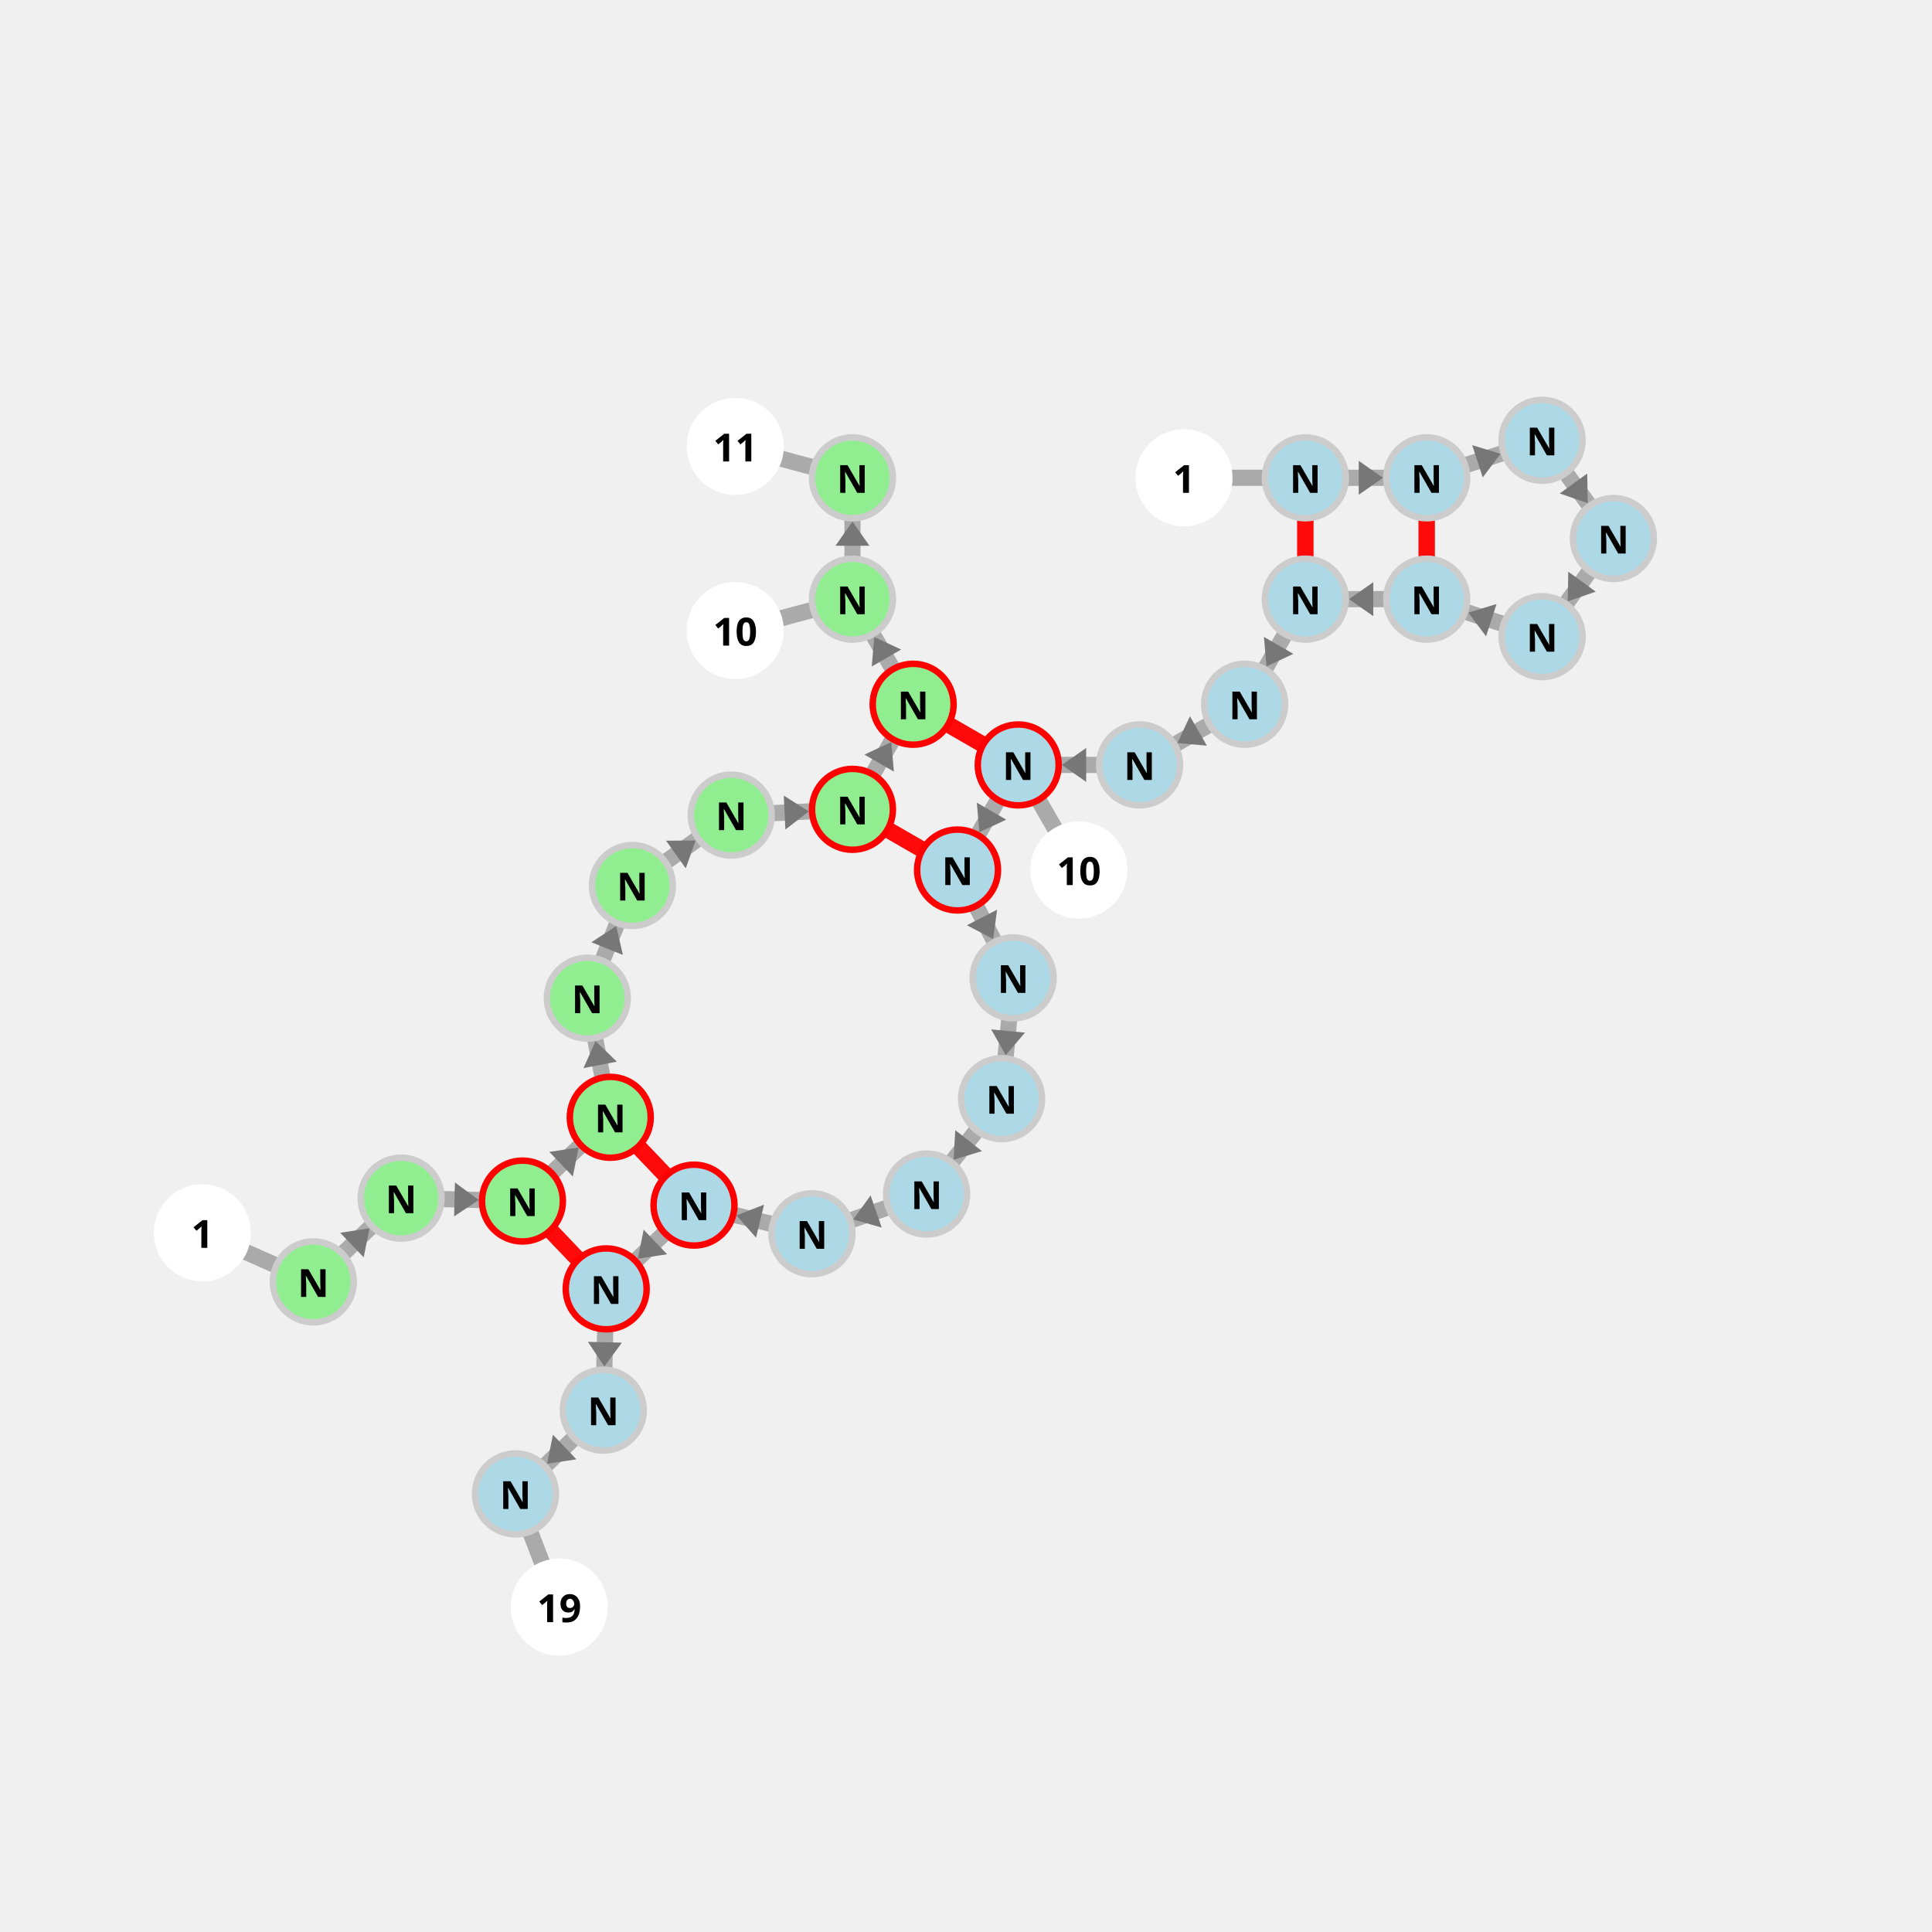
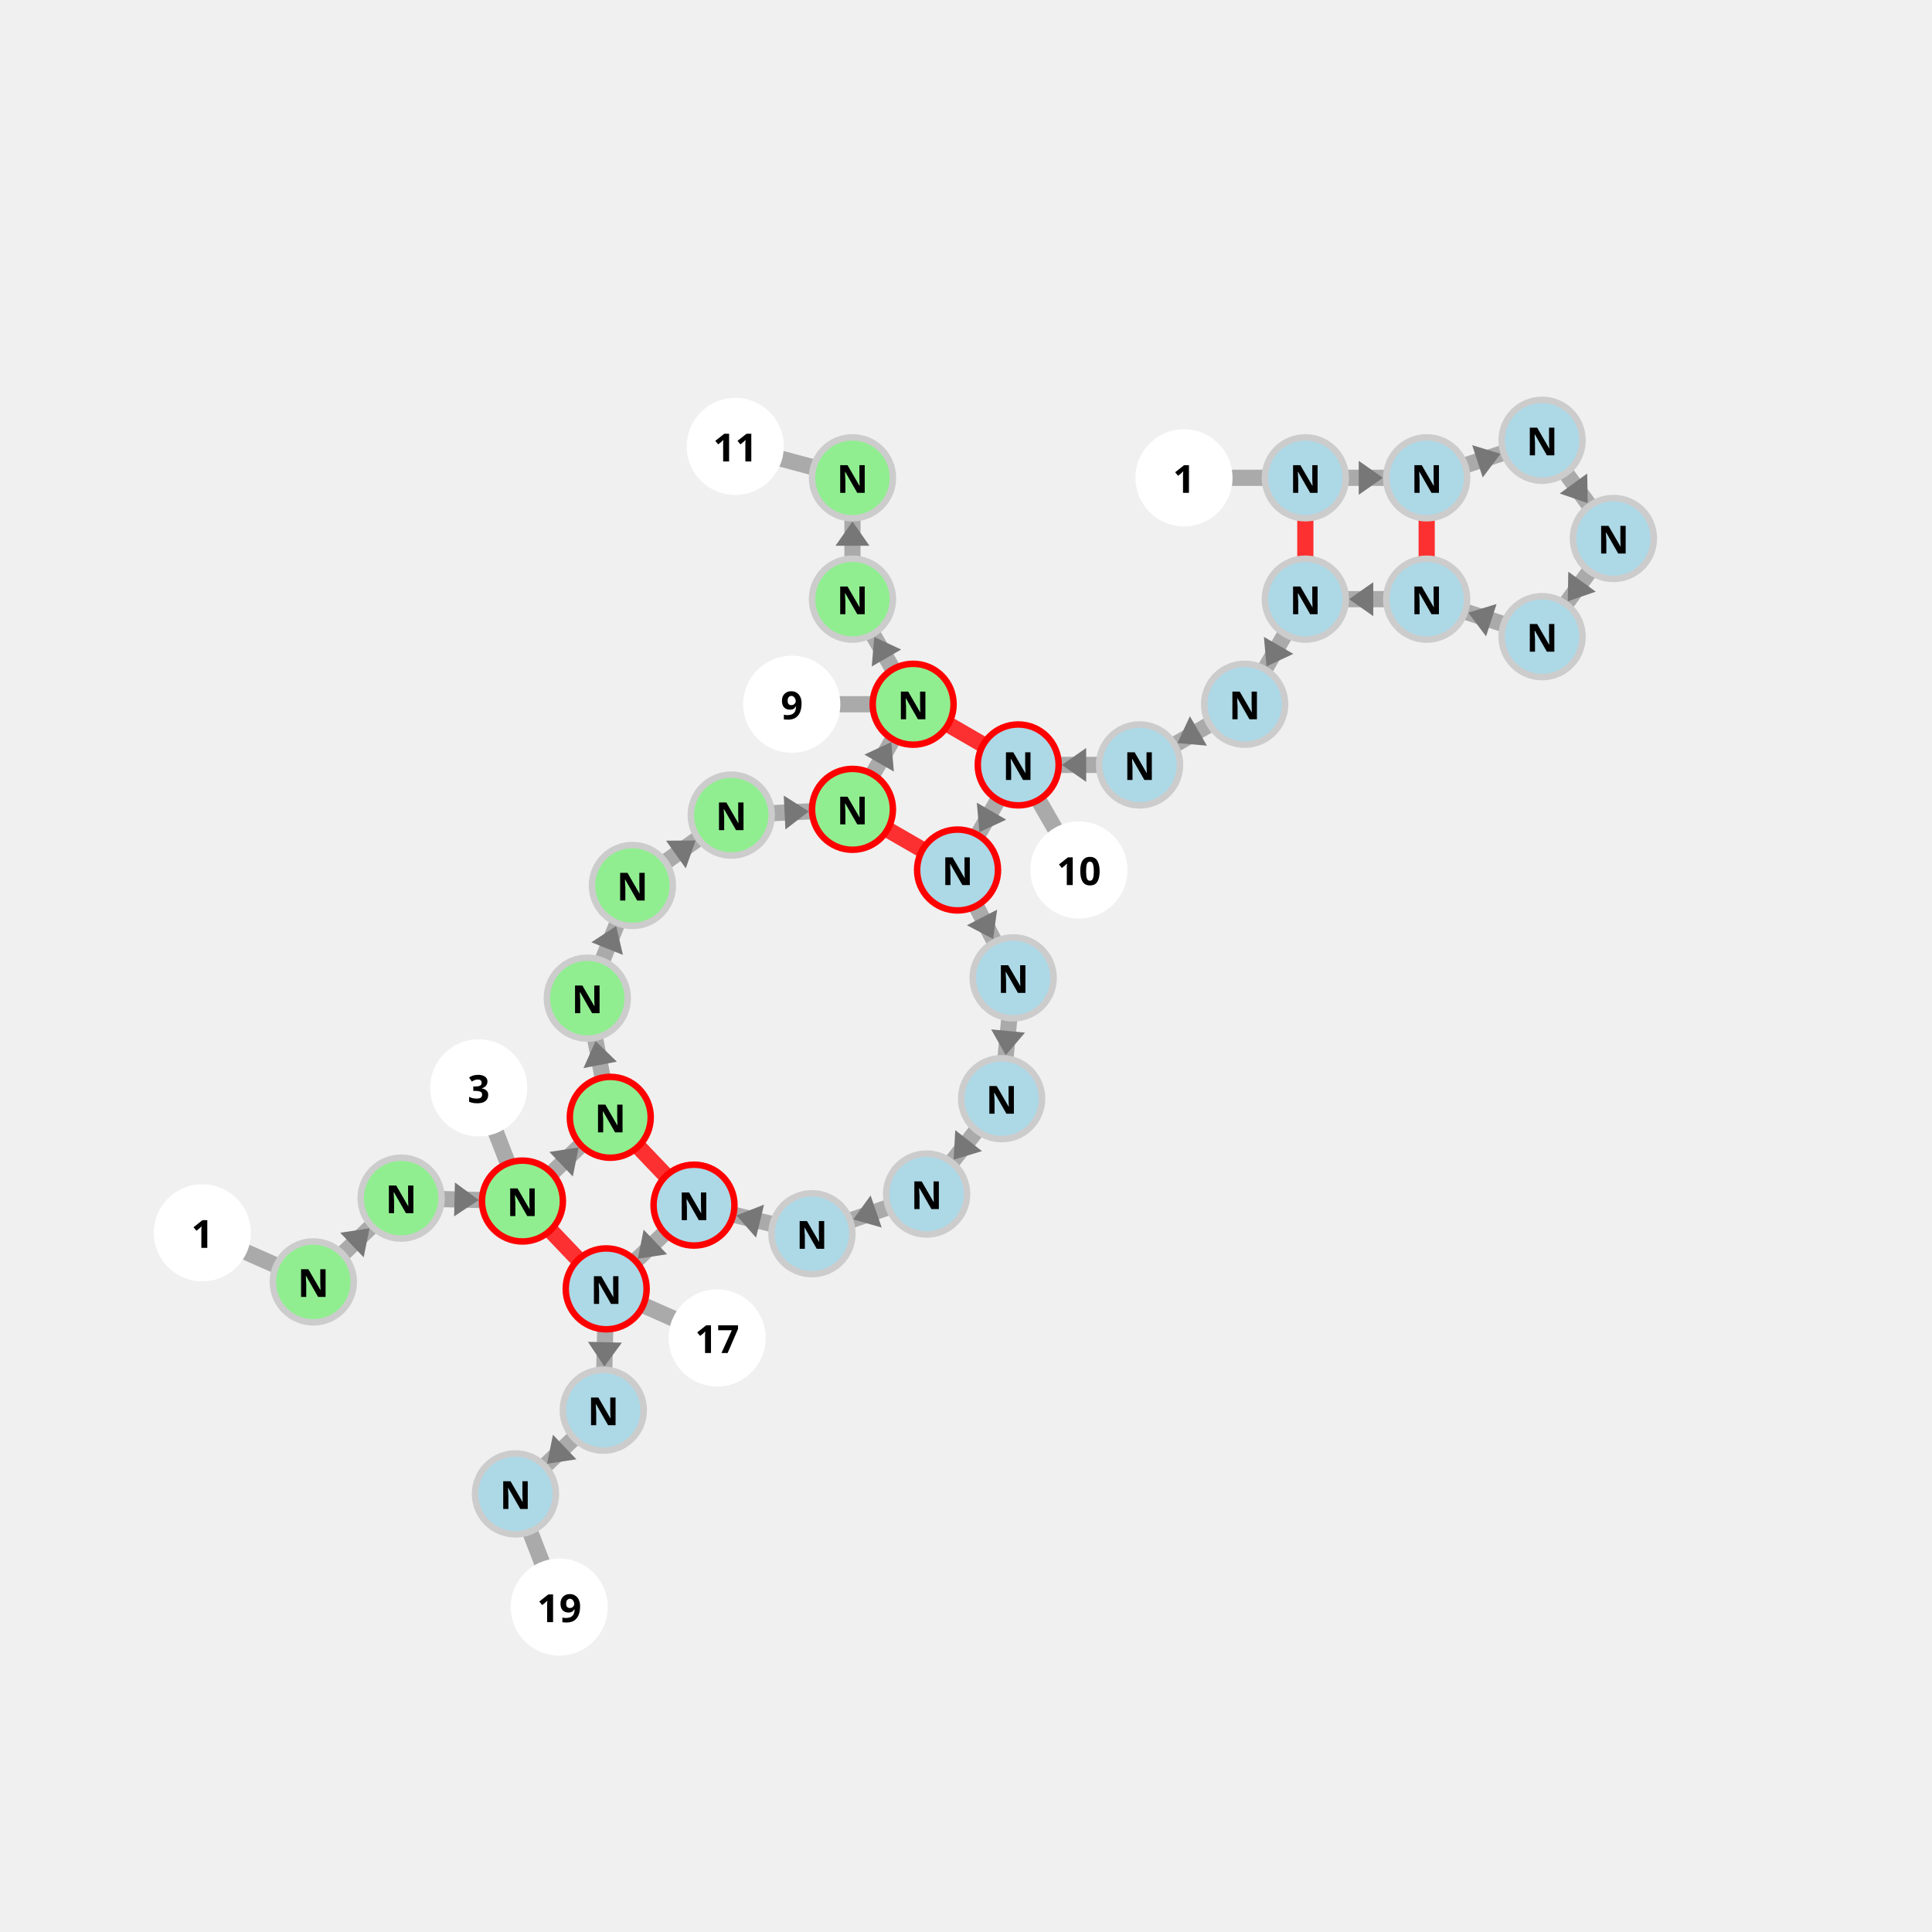
<svg xmlns="http://www.w3.org/2000/svg" viewBox="0 0 300 300">
  <style type="text/css">
 circle.fornac-node, polygon.fornac-node {
  stroke: #ccc;
  stroke-width: 0.8;
  opacity: 1;
  fill: white;
}

path.fornac-directionArrow {
  fill: #777;
  stroke: none;
  stroke-width: 0.8px;
}

g.fornac-plot {
    /* outline: 1px solid red; */
}

circle.fornac-node[base_type="a"] {
  fill: #dbdb8d;
}

circle.fornac-node[base_type="c"] {
  fill: #98df8a;
}

circle.fornac-node[base_type="g"] {
  fill: #ff9896;
}

circle.fornac-node[base_type="u"], circle.fornac-node[base_type="t"] {
  fill: #aec7e8;
}

.fornac-node &gt; text {
     pointer-events: none;
 }

circle.fornac-node[node_type="label"] {
    stroke: transparent;
    stroke-width: 0;
    fill: white;
    display: inline;
}

circle.fornac-node[node_type="protein"] {
    fill: gray;
    fill-opacity: 0.5;
    stroke-width: 4;
}

.fornac-selectedNode &gt; circle.fornac-node {
    stroke: red;
}

text.fornac-nodeLabel {
    font-weight: bold;
    font-family: Tahoma, Geneva, sans-serif;
    font-size: 0.4em;
    color: rgb(100,100,100);
    text-anchor: middle;
    alignment-baseline: middle;
    dominant-baseline: central;
    pointer-events: none;
    -webkit-touch-callout: none;
    -webkit-user-select: none;
    -khtml-user-select: none;
    -moz-user-select: none;
    -ms-user-select: none;
    user-select: none;
}

line.fornac-link {
  stroke: #999;
  stroke-opacity: 0.8;
  stroke-width: 2;
}

line.fornac-link[link_type="pseudoknot"] {
    stroke: red;
}

line.fornac-link[link_type="basepair"] {
  stroke: red;
}

line.fornac-link[link_type="intermolecule"] {
  stroke: blue;
}

line.fornac-link[link_type="chain_chain"] {
  stroke-dasharray: 3,3;
}

line.fornac-link[link_type="fake"] {
  stroke: green;
}

text.fornac-plotLabel {
    font-family: Tahoma, Geneva, sans-serif;
    font-weight: bolder;
    font-size: 1.2em;
    fill: rgba(200, 200, 200, 0.5);
    text-anchor: middle;
    alignment-baseline: central;
}

.fornac-transparent {
    fill: transparent;
    stroke-width: 0;
    stroke-opacity: 0;
    opacity: 0;
    visibility: hidden;
    pointer-events: none;
}

.fornac-dragLine {
  stroke: #999;
  stroke-width: 2;
  pointer-events: none;
}

.fornac-mouseEventHelper &gt; .extent {
  fill-opacity: .1;
  stroke: #fff;
  shape-rendering: crispEdges;
}

.d3-context-menu {
	position: absolute;
	display: none;
	background-color: #f2f2f2;
	border-radius: 4px;

	font-family: Arial, sans-serif;
	font-size: 14px;
	min-width: 150px;
	border: 1px solid #d4d4d4;

	z-index:1200;
}

.d3-context-menu ul {
	list-style-type: none;
	margin: 4px 0px;
	padding: 0px;
	cursor: default;
}

.d3-context-menu ul li {
	padding: 4px 16px;

	-webkit-touch-callout: none; /* iOS Safari */
	-webkit-user-select: none;   /* Chrome/Safari/Opera */
	-khtml-user-select: none;    /* Konqueror */
	-moz-user-select: none;      /* Firefox */
	-ms-user-select: none;       /* Internet Explorer/Edge */
	user-select: none;
}

.d3-context-menu ul li:hover {
	background-color: #4677f8;
	color: #fefefe;
}

.d3-context-menu-selected {
	background-color: #4677f8;
	color: #fefefe;
}

/*
	Header
*/

.d3-context-menu ul li.is-header
.d3-context-menu ul li.is-header:hover {
	background-color: #f2f2f2;
	color: #444;
	font-weight: bold;
	font-style: italic;
}

/*
	Disabled
*/

.d3-context-menu ul li.is-disabled
.d3-context-menu ul li.is-disabled:hover {
	background-color: #f2f2f2;
	color: #888;
	cursor: not-allowed;
}

/*
	Divider
*/

.d3-context-menu ul li.is-divider {
	padding: 0px 0px;
}

.d3-context-menu ul li.is-divider:hover {
	background-color: #f2f2f2;
}

.d3-context-menu ul hr {
	border: 0;
    height: 0;
    border-top: 1px solid rgba(0, 0, 0, 0.1);
    border-bottom: 1px solid rgba(255, 255, 255, 0.3);
}

/*# sourceMappingURL=fornac.css.map*/ 
</style>
  <g class="fornac-plot" transform="translate(77.07398,-51.42303)scale(1.256171,1.256171)">
    <g class="fornac-links">
      <line class="link fornac-link" x1="100" y1="100" x2="100" y2="115" link_type="basepair" pointer-events="all" />
      <line class="link fornac-link" x1="115" y1="100" x2="115" y2="115" link_type="basepair" pointer-events="all" />
      <line class="link fornac-link" x1="100" y1="100" x2="115" y2="100" link_type="backbone" pointer-events="all" />
      <line class="link fornac-link" x1="115" y1="100" x2="129.266" y2="95.365" link_type="backbone" pointer-events="all" />
      <line class="link fornac-link" x1="129.266" y1="95.365" x2="138.083" y2="107.5" link_type="backbone" pointer-events="all" />
      <line class="link fornac-link" x1="138.083" y1="107.5" x2="129.266" y2="119.635" link_type="backbone" pointer-events="all" />
-       <line class="link fornac-link" x1="115" y1="115" x2="115" y2="100" link_type="basepair" pointer-events="all" />
      <line class="link fornac-link" x1="129.266" y1="119.635" x2="115" y2="115" link_type="backbone" pointer-events="all" />
-       <line class="link fornac-link" x1="100" y1="115" x2="100" y2="100" link_type="basepair" pointer-events="all" />
      <line class="link fornac-link" x1="115" y1="115" x2="100" y2="115" link_type="backbone" pointer-events="all" />
      <line class="link fornac-link" x1="100" y1="115" x2="92.5" y2="127.99" link_type="backbone" pointer-events="all" />
      <line class="link fornac-link" x1="92.5" y1="127.99" x2="79.51" y2="135.49" link_type="backbone" pointer-events="all" />
      <line class="link fornac-link" x1="64.51" y1="135.49" x2="51.519" y2="127.99" link_type="basepair" pointer-events="all" />
      <line class="link fornac-link" x1="79.51" y1="135.49" x2="64.51" y2="135.49" link_type="backbone" pointer-events="all" />
      <line class="link fornac-link" x1="57.01" y1="148.481" x2="44.019" y2="140.981" link_type="basepair" pointer-events="all" />
      <line class="link fornac-link" x1="64.51" y1="135.49" x2="57.01" y2="148.481" link_type="backbone" pointer-events="all" />
      <line class="link fornac-link" x1="57.01" y1="148.481" x2="63.883" y2="161.813" link_type="backbone" pointer-events="all" />
      <line class="link fornac-link" x1="63.883" y1="161.813" x2="62.457" y2="176.745" link_type="backbone" pointer-events="all" />
      <line class="link fornac-link" x1="62.457" y1="176.745" x2="53.185" y2="188.536" link_type="backbone" pointer-events="all" />
      <line class="link fornac-link" x1="53.185" y1="188.536" x2="39.01" y2="193.442" link_type="backbone" pointer-events="all" />
      <line class="link fornac-link" x1="24.433" y1="189.906" x2="14.081" y2="179.05" link_type="basepair" pointer-events="all" />
      <line class="link fornac-link" x1="39.01" y1="193.442" x2="24.433" y2="189.906" link_type="backbone" pointer-events="all" />
      <line class="link fornac-link" x1="13.577" y1="200.257" x2="3.225" y2="189.401" link_type="basepair" pointer-events="all" />
      <line class="link fornac-link" x1="24.433" y1="189.906" x2="13.577" y2="200.257" link_type="backbone" pointer-events="all" />
      <line class="link fornac-link" x1="13.577" y1="200.257" x2="13.22" y2="215.253" link_type="backbone" pointer-events="all" />
      <line class="link fornac-link" x1="13.22" y1="215.253" x2="2.364" y2="225.604" link_type="backbone" pointer-events="all" />
      <line class="link fornac-link" x1="-22.626" y1="199.395" x2="-11.77" y2="189.044" link_type="backbone" pointer-events="all" />
-       <line class="link fornac-link" x1="3.225" y1="189.401" x2="13.577" y2="200.257" link_type="basepair" pointer-events="all" />
      <line class="link fornac-link" x1="-11.77" y1="189.044" x2="3.225" y2="189.401" link_type="backbone" pointer-events="all" />
-       <line class="link fornac-link" x1="14.081" y1="179.05" x2="24.433" y2="189.906" link_type="basepair" pointer-events="all" />
      <line class="link fornac-link" x1="3.225" y1="189.401" x2="14.081" y2="179.05" link_type="backbone" pointer-events="all" />
      <line class="link fornac-link" x1="14.081" y1="179.05" x2="11.243" y2="164.321" link_type="backbone" pointer-events="all" />
      <line class="link fornac-link" x1="11.243" y1="164.321" x2="16.818" y2="150.395" link_type="backbone" pointer-events="all" />
      <line class="link fornac-link" x1="16.818" y1="150.395" x2="29.036" y2="141.694" link_type="backbone" pointer-events="all" />
-       <line class="link fornac-link" x1="44.019" y1="140.981" x2="57.01" y2="148.481" link_type="basepair" pointer-events="all" />
      <line class="link fornac-link" x1="29.036" y1="141.694" x2="44.019" y2="140.981" link_type="backbone" pointer-events="all" />
-       <line class="link fornac-link" x1="51.519" y1="127.99" x2="64.51" y2="135.49" link_type="basepair" pointer-events="all" />
      <line class="link fornac-link" x1="44.019" y1="140.981" x2="51.519" y2="127.99" link_type="backbone" pointer-events="all" />
      <line class="link fornac-link" x1="51.519" y1="127.99" x2="44.019" y2="115" link_type="backbone" pointer-events="all" />
      <line class="link fornac-link" x1="44.019" y1="115" x2="44.019" y2="100" link_type="backbone" pointer-events="all" />
      <line class="link fornac-link" x1="100" y1="100" x2="85" y2="100" link_type="label_link" pointer-events="all" />
      <line class="link fornac-link" x1="115" y1="100" x2="112.653" y2="85.185" link_type="label_link" pointer-events="all" style="display:none" />
      <line class="link fornac-link" x1="129.266" y1="95.365" x2="133.901" y2="81.099" link_type="label_link" pointer-events="all" style="display:none" />
      <line class="link fornac-link" x1="138.083" y1="107.5" x2="153.083" y2="107.5" link_type="label_link" pointer-events="all" style="display:none" />
      <line class="link fornac-link" x1="129.266" y1="119.635" x2="133.901" y2="133.901" link_type="label_link" pointer-events="all" style="display:none" />
      <line class="link fornac-link" x1="115" y1="115" x2="112.653" y2="129.815" link_type="label_link" pointer-events="all" style="display:none" />
      <line class="link fornac-link" x1="100" y1="115" x2="107.5" y2="127.99" link_type="label_link" pointer-events="all" style="display:none" />
      <line class="link fornac-link" x1="92.5" y1="127.99" x2="103.107" y2="138.597" link_type="label_link" pointer-events="all" style="display:none" />
      <line class="link fornac-link" x1="79.51" y1="135.49" x2="83.392" y2="149.979" link_type="label_link" pointer-events="all" style="display:none" />
      <line class="link fornac-link" x1="64.51" y1="135.49" x2="72.01" y2="148.481" link_type="label_link" pointer-events="all" />
      <line class="link fornac-link" x1="57.01" y1="148.481" x2="72.005" y2="148.838" link_type="label_link" pointer-events="all" style="display:none" />
      <line class="link fornac-link" x1="63.883" y1="161.813" x2="78.612" y2="158.975" link_type="label_link" pointer-events="all" style="display:none" />
      <line class="link fornac-link" x1="62.457" y1="176.745" x2="76.383" y2="182.32" link_type="label_link" pointer-events="all" style="display:none" />
      <line class="link fornac-link" x1="53.185" y1="188.536" x2="61.886" y2="200.755" link_type="label_link" pointer-events="all" style="display:none" />
      <line class="link fornac-link" x1="39.01" y1="193.442" x2="39.724" y2="208.425" link_type="label_link" pointer-events="all" style="display:none" />
      <line class="link fornac-link" x1="24.433" y1="189.906" x2="28.315" y2="204.395" link_type="label_link" pointer-events="all" style="display:none" />
-       <line class="link fornac-link" x1="13.577" y1="200.257" x2="27.294" y2="206.325" link_type="label_link" pointer-events="all" style="display:none" />
+       <line class="link fornac-link" x1="13.577" y1="200.257" x2="27.294" y2="206.325" link_type="label_link" pointer-events="all" />
      <line class="link fornac-link" x1="13.22" y1="215.253" x2="26.937" y2="221.321" link_type="label_link" pointer-events="all" style="display:none" />
      <line class="link fornac-link" x1="2.364" y1="225.604" x2="7.772" y2="239.595" link_type="label_link" pointer-events="all" />
      <line class="link fornac-link" x1="-12.632" y1="225.247" x2="-18.701" y2="238.965" link_type="label_link" pointer-events="all" style="display:none" />
      <line class="link fornac-link" x1="-22.983" y1="214.391" x2="-36.974" y2="219.8" link_type="label_link" pointer-events="all" style="display:none" />
      <line class="link fornac-link" x1="-22.626" y1="199.395" x2="-36.344" y2="193.327" link_type="label_link" pointer-events="all" />
      <line class="link fornac-link" x1="-11.77" y1="189.044" x2="-17.179" y2="175.053" link_type="label_link" pointer-events="all" style="display:none" />
-       <line class="link fornac-link" x1="3.225" y1="189.401" x2="-2.183" y2="175.41" link_type="label_link" pointer-events="all" style="display:none" />
+       <line class="link fornac-link" x1="3.225" y1="189.401" x2="-2.183" y2="175.41" link_type="label_link" pointer-events="all" />
      <line class="link fornac-link" x1="14.081" y1="179.05" x2="-0.206" y2="174.482" link_type="label_link" pointer-events="all" style="display:none" />
      <line class="link fornac-link" x1="11.243" y1="164.321" x2="-3.689" y2="162.895" link_type="label_link" pointer-events="all" style="display:none" />
      <line class="link fornac-link" x1="16.818" y1="150.395" x2="5.027" y2="141.123" link_type="label_link" pointer-events="all" style="display:none" />
      <line class="link fornac-link" x1="29.036" y1="141.694" x2="24.13" y2="127.519" link_type="label_link" pointer-events="all" style="display:none" />
      <line class="link fornac-link" x1="44.019" y1="140.981" x2="36.212" y2="128.173" link_type="label_link" pointer-events="all" style="display:none" />
-       <line class="link fornac-link" x1="51.519" y1="127.99" x2="36.519" y2="127.99" link_type="label_link" pointer-events="all" style="display:none" />
-       <line class="link fornac-link" x1="44.019" y1="115" x2="29.53" y2="118.882" link_type="label_link" pointer-events="all" />
+       <line class="link fornac-link" x1="51.519" y1="127.99" x2="36.519" y2="127.99" link_type="label_link" pointer-events="all" />
+       <line class="link fornac-link" x1="44.019" y1="115" x2="29.53" y2="118.882" link_type="label_link" pointer-events="all" style="display:none" />
      <line class="link fornac-link" x1="44.019" y1="100" x2="29.53" y2="96.118" link_type="label_link" pointer-events="all" />
    </g>
    <g class="fornac-nodes">
      <g class="gnode" struct_name="empty" transform="translate(100,100)" num="n1" rnum="n32">
        <path class="fornac-directionArrow" node_num="1" />
        <circle class="fornac-node" node_type="nucleotide" node_num="1" r="5" style="fill: lightblue;" />
        <text class="fornac-nodeLabel" label_type="nucleotide">N</text>
      </g>
      <g class="gnode" struct_name="empty" transform="translate(115,100)" num="n2" rnum="n31">
        <path class="fornac-directionArrow" node_num="2" d="M-8.4,-2.1L-5.4,0L-8.4,2.1" />
        <circle class="fornac-node" node_type="nucleotide" node_num="2" r="5" style="fill: lightblue;" />
        <text class="fornac-nodeLabel" label_type="nucleotide">N</text>
      </g>
      <g class="gnode" struct_name="empty" transform="translate(129.2658,95.36475)" num="n3" rnum="n30">
        <path class="fornac-directionArrow" node_num="3" d="M-8.638,0.599L-5.136,1.669L-7.34,4.593" />
        <circle class="fornac-node" node_type="nucleotide" node_num="3" r="5" style="fill: lightblue;" />
        <text class="fornac-nodeLabel" label_type="nucleotide">N</text>
      </g>
      <g class="gnode" struct_name="empty" transform="translate(138.0826,107.5)" num="n4" rnum="n29">
        <path class="fornac-directionArrow" node_num="4" d="M-3.238,-8.03L-3.174,-4.369L-6.636,-5.561" />
        <circle class="fornac-node" node_type="nucleotide" node_num="4" r="5" style="fill: lightblue;" />
        <text class="fornac-nodeLabel" label_type="nucleotide">N</text>
      </g>
      <g class="gnode" struct_name="empty" transform="translate(129.2658,119.6353)" num="n5" rnum="n28">
        <path class="fornac-directionArrow" node_num="5" d="M6.636,-5.561L3.174,-4.369L3.238,-8.03" />
        <circle class="fornac-node" node_type="nucleotide" node_num="5" r="5" style="fill: lightblue;" />
        <text class="fornac-nodeLabel" label_type="nucleotide">N</text>
      </g>
      <g class="gnode" struct_name="empty" transform="translate(115,115)" num="n6" rnum="n27">
        <path class="fornac-directionArrow" node_num="6" d="M7.34,4.593L5.136,1.669L8.638,0.599" />
        <circle class="fornac-node" node_type="nucleotide" node_num="6" r="5" style="fill: lightblue;" />
        <text class="fornac-nodeLabel" label_type="nucleotide">N</text>
      </g>
      <g class="gnode" struct_name="empty" transform="translate(100,115)" num="n7" rnum="n26">
        <path class="fornac-directionArrow" node_num="7" d="M8.4,2.1L5.4,0L8.4,-2.1" />
        <circle class="fornac-node" node_type="nucleotide" node_num="7" r="5" style="fill: lightblue;" />
        <text class="fornac-nodeLabel" label_type="nucleotide">N</text>
      </g>
      <g class="gnode" struct_name="empty" transform="translate(92.5,127.9904)" num="n8" rnum="n25">
        <path class="fornac-directionArrow" node_num="8" d="M6.019,-6.225L2.7,-4.677L2.381,-8.325" />
        <circle class="fornac-node" node_type="nucleotide" node_num="8" r="5" style="fill: lightblue;" />
        <text class="fornac-nodeLabel" label_type="nucleotide">N</text>
      </g>
      <g class="gnode" struct_name="empty" transform="translate(79.50962,135.4904)" num="n9" rnum="n24">
        <path class="fornac-directionArrow" node_num="9" d="M8.325,-2.381L4.677,-2.7L6.225,-6.019" />
        <circle class="fornac-node" node_type="nucleotide" node_num="9" r="5" style="fill: lightblue;" />
        <text class="fornac-nodeLabel" label_type="nucleotide">N</text>
      </g>
      <g class="gnode" struct_name="empty" transform="translate(64.50962,135.4904)" num="n10" rnum="n23">
        <path class="fornac-directionArrow" node_num="10" d="M8.4,2.1L5.4,-1.0231815394945444e-14L8.4,-2.1" />
        <circle class="fornac-node" node_type="nucleotide" node_num="10" r="5" style="fill: lightblue;stroke: red;" />
        <text class="fornac-nodeLabel" label_type="nucleotide">N</text>
      </g>
      <g class="gnode" struct_name="empty" transform="translate(57.00962,148.4808)" num="n11" rnum="n22">
        <path class="fornac-directionArrow" node_num="11" d="M6.019,-6.225L2.7,-4.677L2.381,-8.325" />
        <circle class="fornac-node" node_type="nucleotide" node_num="11" r="5" style="fill: lightblue;stroke: red;" />
        <text class="fornac-nodeLabel" label_type="nucleotide">N</text>
      </g>
      <g class="gnode" struct_name="empty" transform="translate(63.88302,161.8133)" num="n12" rnum="n21">
        <path class="fornac-directionArrow" node_num="12" d="M-1.983,-8.428L-2.474,-4.8L-5.716,-6.504" />
        <circle class="fornac-node" node_type="nucleotide" node_num="12" r="5" style="fill: lightblue;" />
        <text class="fornac-nodeLabel" label_type="nucleotide">N</text>
      </g>
      <g class="gnode" struct_name="empty" transform="translate(62.45718,176.7454)" num="n13" rnum="n20">
        <path class="fornac-directionArrow" node_num="13" d="M2.889,-8.162L0.513,-5.376L-1.292,-8.562" />
        <circle class="fornac-node" node_type="nucleotide" node_num="13" r="5" style="fill: lightblue;" />
        <text class="fornac-nodeLabel" label_type="nucleotide">N</text>
      </g>
      <g class="gnode" struct_name="empty" transform="translate(53.18479,188.5362)" num="n14" rnum="n19">
        <path class="fornac-directionArrow" node_num="14" d="M6.843,-5.305L3.338,-4.245L3.542,-7.901" />
        <circle class="fornac-node" node_type="nucleotide" node_num="14" r="5" style="fill: lightblue;" />
        <text class="fornac-nodeLabel" label_type="nucleotide">N</text>
      </g>
      <g class="gnode" struct_name="empty" transform="translate(39.00978,193.4422)" num="n15" rnum="n18">
        <path class="fornac-directionArrow" node_num="15" d="M8.625,-0.763L5.103,-1.766L7.251,-4.732" />
        <circle class="fornac-node" node_type="nucleotide" node_num="15" r="5" style="fill: lightblue;" />
        <text class="fornac-nodeLabel" label_type="nucleotide">N</text>
      </g>
      <g class="gnode" struct_name="empty" transform="translate(24.43261,189.9058)" num="n16" rnum="n17">
        <path class="fornac-directionArrow" node_num="16" d="M7.668,4.021L5.248,1.273L8.658,-0.06" />
        <circle class="fornac-node" node_type="nucleotide" node_num="16" r="5" style="fill: lightblue;stroke: red;" />
        <text class="fornac-nodeLabel" label_type="nucleotide">N</text>
      </g>
      <g class="gnode" struct_name="empty" transform="translate(13.57659,200.257)" num="n17" rnum="n16">
        <path class="fornac-directionArrow" node_num="17" d="M7.529,-4.277L3.908,-3.726L4.63,-7.317" />
        <circle class="fornac-node" node_type="nucleotide" node_num="17" r="5" style="fill: lightblue;stroke: red;" />
        <text class="fornac-nodeLabel" label_type="nucleotide">N</text>
      </g>
      <g class="gnode" struct_name="empty" transform="translate(13.21963,215.2527)" num="n18" rnum="n15">
        <path class="fornac-directionArrow" node_num="18" d="M2.299,-8.348L0.129,-5.398L-1.9,-8.448" />
        <circle class="fornac-node" node_type="nucleotide" node_num="18" r="5" style="fill: lightblue;" />
        <text class="fornac-nodeLabel" label_type="nucleotide">N</text>
      </g>
      <g class="gnode" struct_name="empty" transform="translate(2.363619,225.6039)" num="n19" rnum="n14">
        <path class="fornac-directionArrow" node_num="19" d="M7.529,-4.277L3.908,-3.726L4.63,-7.317" />
        <circle class="fornac-node" node_type="nucleotide" node_num="19" r="5" style="fill: lightblue;" />
        <text class="fornac-nodeLabel" label_type="nucleotide">N</text>
      </g>
      <g class="gnode" struct_name="empty" transform="translate(-12.63213,225.247)" num="n20" rnum="n13">
        <text class="fornac-nodeLabel" label_type="middle" />
      </g>
      <g class="gnode" struct_name="empty" transform="translate(-22.98332,214.391)" num="n21" rnum="n12">
        <text class="fornac-nodeLabel" label_type="middle" />
      </g>
      <g class="gnode" struct_name="empty" transform="translate(-22.62635,199.3952)" num="n22" rnum="n11">
        <path class="fornac-directionArrow" node_num="22" />
        <circle class="fornac-node" node_type="nucleotide" node_num="22" r="5" style="fill: lightgreen;" />
        <text class="fornac-nodeLabel" label_type="nucleotide">N</text>
      </g>
      <g class="gnode" struct_name="empty" transform="translate(-11.77034,189.044)" num="n23" rnum="n10">
        <path class="fornac-directionArrow" node_num="23" d="M-7.529,4.277L-3.908,3.726L-4.63,7.317" />
        <circle class="fornac-node" node_type="nucleotide" node_num="23" r="5" style="fill: lightgreen;" />
        <text class="fornac-nodeLabel" label_type="nucleotide">N</text>
      </g>
      <g class="gnode" struct_name="empty" transform="translate(3.22541,189.401)" num="n24" rnum="n9">
        <path class="fornac-directionArrow" node_num="24" d="M-8.348,-2.299L-5.398,-0.129L-8.448,1.9" />
        <circle class="fornac-node" node_type="nucleotide" node_num="24" r="5" style="fill: lightgreen;stroke: red;" />
        <text class="fornac-nodeLabel" label_type="nucleotide">N</text>
      </g>
      <g class="gnode" struct_name="empty" transform="translate(14.08142,179.0498)" num="n25" rnum="n8">
        <path class="fornac-directionArrow" node_num="25" d="M-7.529,4.277L-3.908,3.726L-4.63,7.317" />
        <circle class="fornac-node" node_type="nucleotide" node_num="25" r="5" style="fill: lightgreen;stroke: red;" />
        <text class="fornac-nodeLabel" label_type="nucleotide">N</text>
      </g>
      <g class="gnode" struct_name="empty" transform="translate(11.24265,164.3209)" num="n26" rnum="n7">
        <path class="fornac-directionArrow" node_num="26" d="M-0.472,8.646L1.022,5.302L3.652,7.851" />
        <circle class="fornac-node" node_type="nucleotide" node_num="26" r="5" style="fill: lightgreen;" />
        <text class="fornac-nodeLabel" label_type="nucleotide">N</text>
      </g>
      <g class="gnode" struct_name="empty" transform="translate(16.81759,150.3953)" num="n27" rnum="n6">
        <path class="fornac-directionArrow" node_num="27" d="M-5.072,7.018L-2.007,5.013L-1.172,8.579" />
        <circle class="fornac-node" node_type="nucleotide" node_num="27" r="5" style="fill: lightgreen;" />
        <text class="fornac-nodeLabel" label_type="nucleotide">N</text>
      </g>
      <g class="gnode" struct_name="empty" transform="translate(29.03623,141.6945)" num="n28" rnum="n5">
        <path class="fornac-directionArrow" node_num="28" d="M-8.061,3.162L-4.399,3.132L-5.624,6.583" />
        <circle class="fornac-node" node_type="nucleotide" node_num="28" r="5" style="fill: lightgreen;" />
        <text class="fornac-nodeLabel" label_type="nucleotide">N</text>
      </g>
      <g class="gnode" struct_name="empty" transform="translate(44.01924,140.9808)" num="n29" rnum="n4">
        <path class="fornac-directionArrow" node_num="29" d="M-8.49,-1.698L-5.394,0.257L-8.291,2.497" />
        <circle class="fornac-node" node_type="nucleotide" node_num="29" r="5" style="fill: lightgreen;stroke: red;" />
        <text class="fornac-nodeLabel" label_type="nucleotide">N</text>
      </g>
      <g class="gnode" struct_name="empty" transform="translate(51.51924,127.9904)" num="n30" rnum="n3">
        <path class="fornac-directionArrow" node_num="30" d="M-6.019,6.225L-2.7,4.677L-2.381,8.325" />
        <circle class="fornac-node" node_type="nucleotide" node_num="30" r="5" style="fill: lightgreen;stroke: red;" />
        <text class="fornac-nodeLabel" label_type="nucleotide">N</text>
      </g>
      <g class="gnode" struct_name="empty" transform="translate(44.01924,115)" num="n31" rnum="n2">
        <path class="fornac-directionArrow" node_num="31" d="M2.381,8.325L2.7,4.677L6.019,6.225" />
        <circle class="fornac-node" node_type="nucleotide" node_num="31" r="5" style="fill: lightgreen;" />
        <text class="fornac-nodeLabel" label_type="nucleotide">N</text>
      </g>
      <g class="gnode" struct_name="empty" transform="translate(44.01924,100)" num="n32" rnum="n1">
        <path class="fornac-directionArrow" node_num="32" d="M-2.1,8.4L2.0463630789890888e-14,5.4L2.1,8.4" />
        <circle class="fornac-node" node_type="nucleotide" node_num="32" r="5" style="fill: lightgreen;" />
        <text class="fornac-nodeLabel" label_type="nucleotide">N</text>
      </g>
      <g class="gnode" struct_name="empty" transform="translate(85,100)" num="n-1" rnum="n34">
        <circle class="fornac-node" r="6" node_type="label" node_num="-1" />
        <text class="fornac-nodeLabel" label_type="label">1</text>
      </g>
      <g class="gnode" struct_name="empty" transform="translate(112.6535,85.18467)" num="n-1" rnum="n34" style="display:none">
        <circle class="fornac-node" r="6" node_type="label" node_num="-1" />
        <text class="fornac-nodeLabel" label_type="label">0</text>
      </g>
      <g class="gnode" struct_name="empty" transform="translate(133.9011,81.0989)" num="n-1" rnum="n34" style="display:none">
        <circle class="fornac-node" r="6" node_type="label" node_num="-1" />
        <text class="fornac-nodeLabel" label_type="label">0</text>
      </g>
      <g class="gnode" struct_name="empty" transform="translate(153.0826,107.5)" num="n-1" rnum="n34" style="display:none">
        <circle class="fornac-node" r="6" node_type="label" node_num="-1" />
        <text class="fornac-nodeLabel" label_type="label">0</text>
      </g>
      <g class="gnode" struct_name="empty" transform="translate(133.9011,133.9011)" num="n-1" rnum="n34" style="display:none">
        <circle class="fornac-node" r="6" node_type="label" node_num="-1" />
        <text class="fornac-nodeLabel" label_type="label">0</text>
      </g>
      <g class="gnode" struct_name="empty" transform="translate(112.6535,129.8153)" num="n-1" rnum="n34" style="display:none">
        <circle class="fornac-node" r="6" node_type="label" node_num="-1" />
        <text class="fornac-nodeLabel" label_type="label">0</text>
      </g>
      <g class="gnode" struct_name="empty" transform="translate(107.5,127.9904)" num="n-1" rnum="n34" style="display:none">
        <circle class="fornac-node" r="6" node_type="label" node_num="-1" />
        <text class="fornac-nodeLabel" label_type="label">0</text>
      </g>
      <g class="gnode" struct_name="empty" transform="translate(103.1066,138.597)" num="n-1" rnum="n34" style="display:none">
        <circle class="fornac-node" r="6" node_type="label" node_num="-1" />
        <text class="fornac-nodeLabel" label_type="label">0</text>
      </g>
      <g class="gnode" struct_name="empty" transform="translate(83.3919,149.9793)" num="n-1" rnum="n34" style="display:none">
        <circle class="fornac-node" r="6" node_type="label" node_num="-1" />
        <text class="fornac-nodeLabel" label_type="label">0</text>
      </g>
      <g class="gnode" struct_name="empty" transform="translate(72.00962,148.4808)" num="n-1" rnum="n34">
        <circle class="fornac-node" r="6" node_type="label" node_num="-1" />
        <text class="fornac-nodeLabel" label_type="label">10</text>
      </g>
      <g class="gnode" struct_name="empty" transform="translate(72.00537,148.8377)" num="n-1" rnum="n34" style="display:none">
        <circle class="fornac-node" r="6" node_type="label" node_num="-1" />
        <text class="fornac-nodeLabel" label_type="label">0</text>
      </g>
      <g class="gnode" struct_name="empty" transform="translate(78.61195,158.9745)" num="n-1" rnum="n34" style="display:none">
        <circle class="fornac-node" r="6" node_type="label" node_num="-1" />
        <text class="fornac-nodeLabel" label_type="label">0</text>
      </g>
      <g class="gnode" struct_name="empty" transform="translate(76.3827,182.3203)" num="n-1" rnum="n34" style="display:none">
        <circle class="fornac-node" r="6" node_type="label" node_num="-1" />
        <text class="fornac-nodeLabel" label_type="label">0</text>
      </g>
      <g class="gnode" struct_name="empty" transform="translate(61.88564,200.7548)" num="n-1" rnum="n34" style="display:none">
        <circle class="fornac-node" r="6" node_type="label" node_num="-1" />
        <text class="fornac-nodeLabel" label_type="label">0</text>
      </g>
      <g class="gnode" struct_name="empty" transform="translate(39.72351,208.4252)" num="n-1" rnum="n34" style="display:none">
        <circle class="fornac-node" r="6" node_type="label" node_num="-1" />
        <text class="fornac-nodeLabel" label_type="label">0</text>
      </g>
      <g class="gnode" struct_name="empty" transform="translate(28.31489,204.3947)" num="n-1" rnum="n34" style="display:none">
        <circle class="fornac-node" r="6" node_type="label" node_num="-1" />
        <text class="fornac-nodeLabel" label_type="label">0</text>
      </g>
-       <g class="gnode" struct_name="empty" transform="translate(27.29426,206.3254)" num="n-1" rnum="n34" style="display:none">
-         <circle class="fornac-node" r="6" node_type="label" node_num="-1" />
-         <text class="fornac-nodeLabel" label_type="label">0</text>
+       <g class="gnode" struct_name="empty" transform="translate(27.29426,206.3254)" num="n-1" rnum="n34">
+         <circle class="fornac-node" r="6" node_type="label" node_num="-1" />
+         <text class="fornac-nodeLabel" label_type="label">17</text>
      </g>
      <g class="gnode" struct_name="empty" transform="translate(26.93729,221.3212)" num="n-1" rnum="n34" style="display:none">
        <circle class="fornac-node" r="6" node_type="label" node_num="-1" />
        <text class="fornac-nodeLabel" label_type="label">0</text>
      </g>
      <g class="gnode" struct_name="empty" transform="translate(7.772452,239.5948)" num="n-1" rnum="n34">
        <circle class="fornac-node" r="6" node_type="label" node_num="-1" />
        <text class="fornac-nodeLabel" label_type="label">19</text>
      </g>
      <g class="gnode" struct_name="empty" transform="translate(-18.70055,238.9646)" num="n-1" rnum="n34" style="display:none">
        <circle class="fornac-node" r="6" node_type="label" node_num="-1" />
        <text class="fornac-nodeLabel" label_type="label">0</text>
      </g>
      <g class="gnode" struct_name="empty" transform="translate(-36.97419,219.7998)" num="n-1" rnum="n34" style="display:none">
        <circle class="fornac-node" r="6" node_type="label" node_num="-1" />
        <text class="fornac-nodeLabel" label_type="label">0</text>
      </g>
      <g class="gnode" struct_name="empty" transform="translate(-36.34402,193.3268)" num="n-1" rnum="n34">
        <circle class="fornac-node" r="6" node_type="label" node_num="-1" />
        <text class="fornac-nodeLabel" label_type="label">1</text>
      </g>
      <g class="gnode" struct_name="empty" transform="translate(-17.17917,175.0531)" num="n-1" rnum="n34" style="display:none">
        <circle class="fornac-node" r="6" node_type="label" node_num="-1" />
        <text class="fornac-nodeLabel" label_type="label">0</text>
      </g>
-       <g class="gnode" struct_name="empty" transform="translate(-2.183423,175.4101)" num="n-1" rnum="n34" style="display:none">
-         <circle class="fornac-node" r="6" node_type="label" node_num="-1" />
-         <text class="fornac-nodeLabel" label_type="label">0</text>
+       <g class="gnode" struct_name="empty" transform="translate(-2.183423,175.4101)" num="n-1" rnum="n34">
+         <circle class="fornac-node" r="6" node_type="label" node_num="-1" />
+         <text class="fornac-nodeLabel" label_type="label">3</text>
      </g>
      <g class="gnode" struct_name="empty" transform="translate(-0.2063295,174.4825)" num="n-1" rnum="n34" style="display:none">
        <circle class="fornac-node" r="6" node_type="label" node_num="-1" />
        <text class="fornac-nodeLabel" label_type="label">0</text>
      </g>
      <g class="gnode" struct_name="empty" transform="translate(-3.689427,162.895)" num="n-1" rnum="n34" style="display:none">
        <circle class="fornac-node" r="6" node_type="label" node_num="-1" />
        <text class="fornac-nodeLabel" label_type="label">0</text>
      </g>
      <g class="gnode" struct_name="empty" transform="translate(5.026792,141.123)" num="n-1" rnum="n34" style="display:none">
        <circle class="fornac-node" r="6" node_type="label" node_num="-1" />
        <text class="fornac-nodeLabel" label_type="label">0</text>
      </g>
      <g class="gnode" struct_name="empty" transform="translate(24.13021,127.5195)" num="n-1" rnum="n34" style="display:none">
        <circle class="fornac-node" r="6" node_type="label" node_num="-1" />
        <text class="fornac-nodeLabel" label_type="label">0</text>
      </g>
      <g class="gnode" struct_name="empty" transform="translate(36.21222,128.1725)" num="n-1" rnum="n34" style="display:none">
        <circle class="fornac-node" r="6" node_type="label" node_num="-1" />
        <text class="fornac-nodeLabel" label_type="label">0</text>
      </g>
-       <g class="gnode" struct_name="empty" transform="translate(36.51924,127.9904)" num="n-1" rnum="n34" style="display:none">
-         <circle class="fornac-node" r="6" node_type="label" node_num="-1" />
-         <text class="fornac-nodeLabel" label_type="label">0</text>
-       </g>
-       <g class="gnode" struct_name="empty" transform="translate(29.53035,118.8823)" num="n-1" rnum="n34">
-         <circle class="fornac-node" r="6" node_type="label" node_num="-1" />
-         <text class="fornac-nodeLabel" label_type="label">10</text>
+       <g class="gnode" struct_name="empty" transform="translate(36.51924,127.9904)" num="n-1" rnum="n34">
+         <circle class="fornac-node" r="6" node_type="label" node_num="-1" />
+         <text class="fornac-nodeLabel" label_type="label">9</text>
+       </g>
+       <g class="gnode" struct_name="empty" transform="translate(29.53035,118.8823)" num="n-1" rnum="n34" style="display:none">
+         <circle class="fornac-node" r="6" node_type="label" node_num="-1" />
+         <text class="fornac-nodeLabel" label_type="label">0</text>
      </g>
      <g class="gnode" struct_name="empty" transform="translate(29.53035,96.11771)" num="n-1" rnum="n34">
        <circle class="fornac-node" r="6" node_type="label" node_num="-1" />
        <text class="fornac-nodeLabel" label_type="label">11</text>
      </g>
      <g class="gnode" transform="translate(107.5,107.5)" num="n-1" rnum="n34">
        <text class="fornac-nodeLabel" label_type="middle" />
      </g>
      <g class="gnode" transform="translate(54.26443,138.2356)" num="n-1" rnum="n34">
        <text class="fornac-nodeLabel" label_type="middle" />
      </g>
      <g class="gnode" transform="translate(13.82901,189.6534)" num="n-1" rnum="n34">
        <text class="fornac-nodeLabel" label_type="middle" />
      </g>
      <g class="gnode" transform="translate(44.01924,100)" num="n-3" rnum="n36">
        <text class="fornac-nodeLabel" label_type="middle" />
      </g>
      <g class="gnode" transform="translate(100,100)" num="n-2" rnum="n35">
        <text class="fornac-nodeLabel" label_type="middle" />
      </g>
      <g class="gnode" transform="translate(72.00962,119.6202)" num="n-1" rnum="n34">
        <text class="fornac-nodeLabel" label_type="middle" />
      </g>
      <g class="gnode" transform="translate(125.3229,107.5)" num="n-1" rnum="n34">
        <text class="fornac-nodeLabel" label_type="middle" />
      </g>
      <g class="gnode" transform="translate(-4.703362,207.324)" num="n-1" rnum="n34">
        <text class="fornac-nodeLabel" label_type="middle" />
      </g>
      <g class="gnode" transform="translate(37.7431,166.8513)" num="n-1" rnum="n34">
        <text class="fornac-nodeLabel" label_type="middle" />
      </g>
    </g>
  </g>
</svg>
